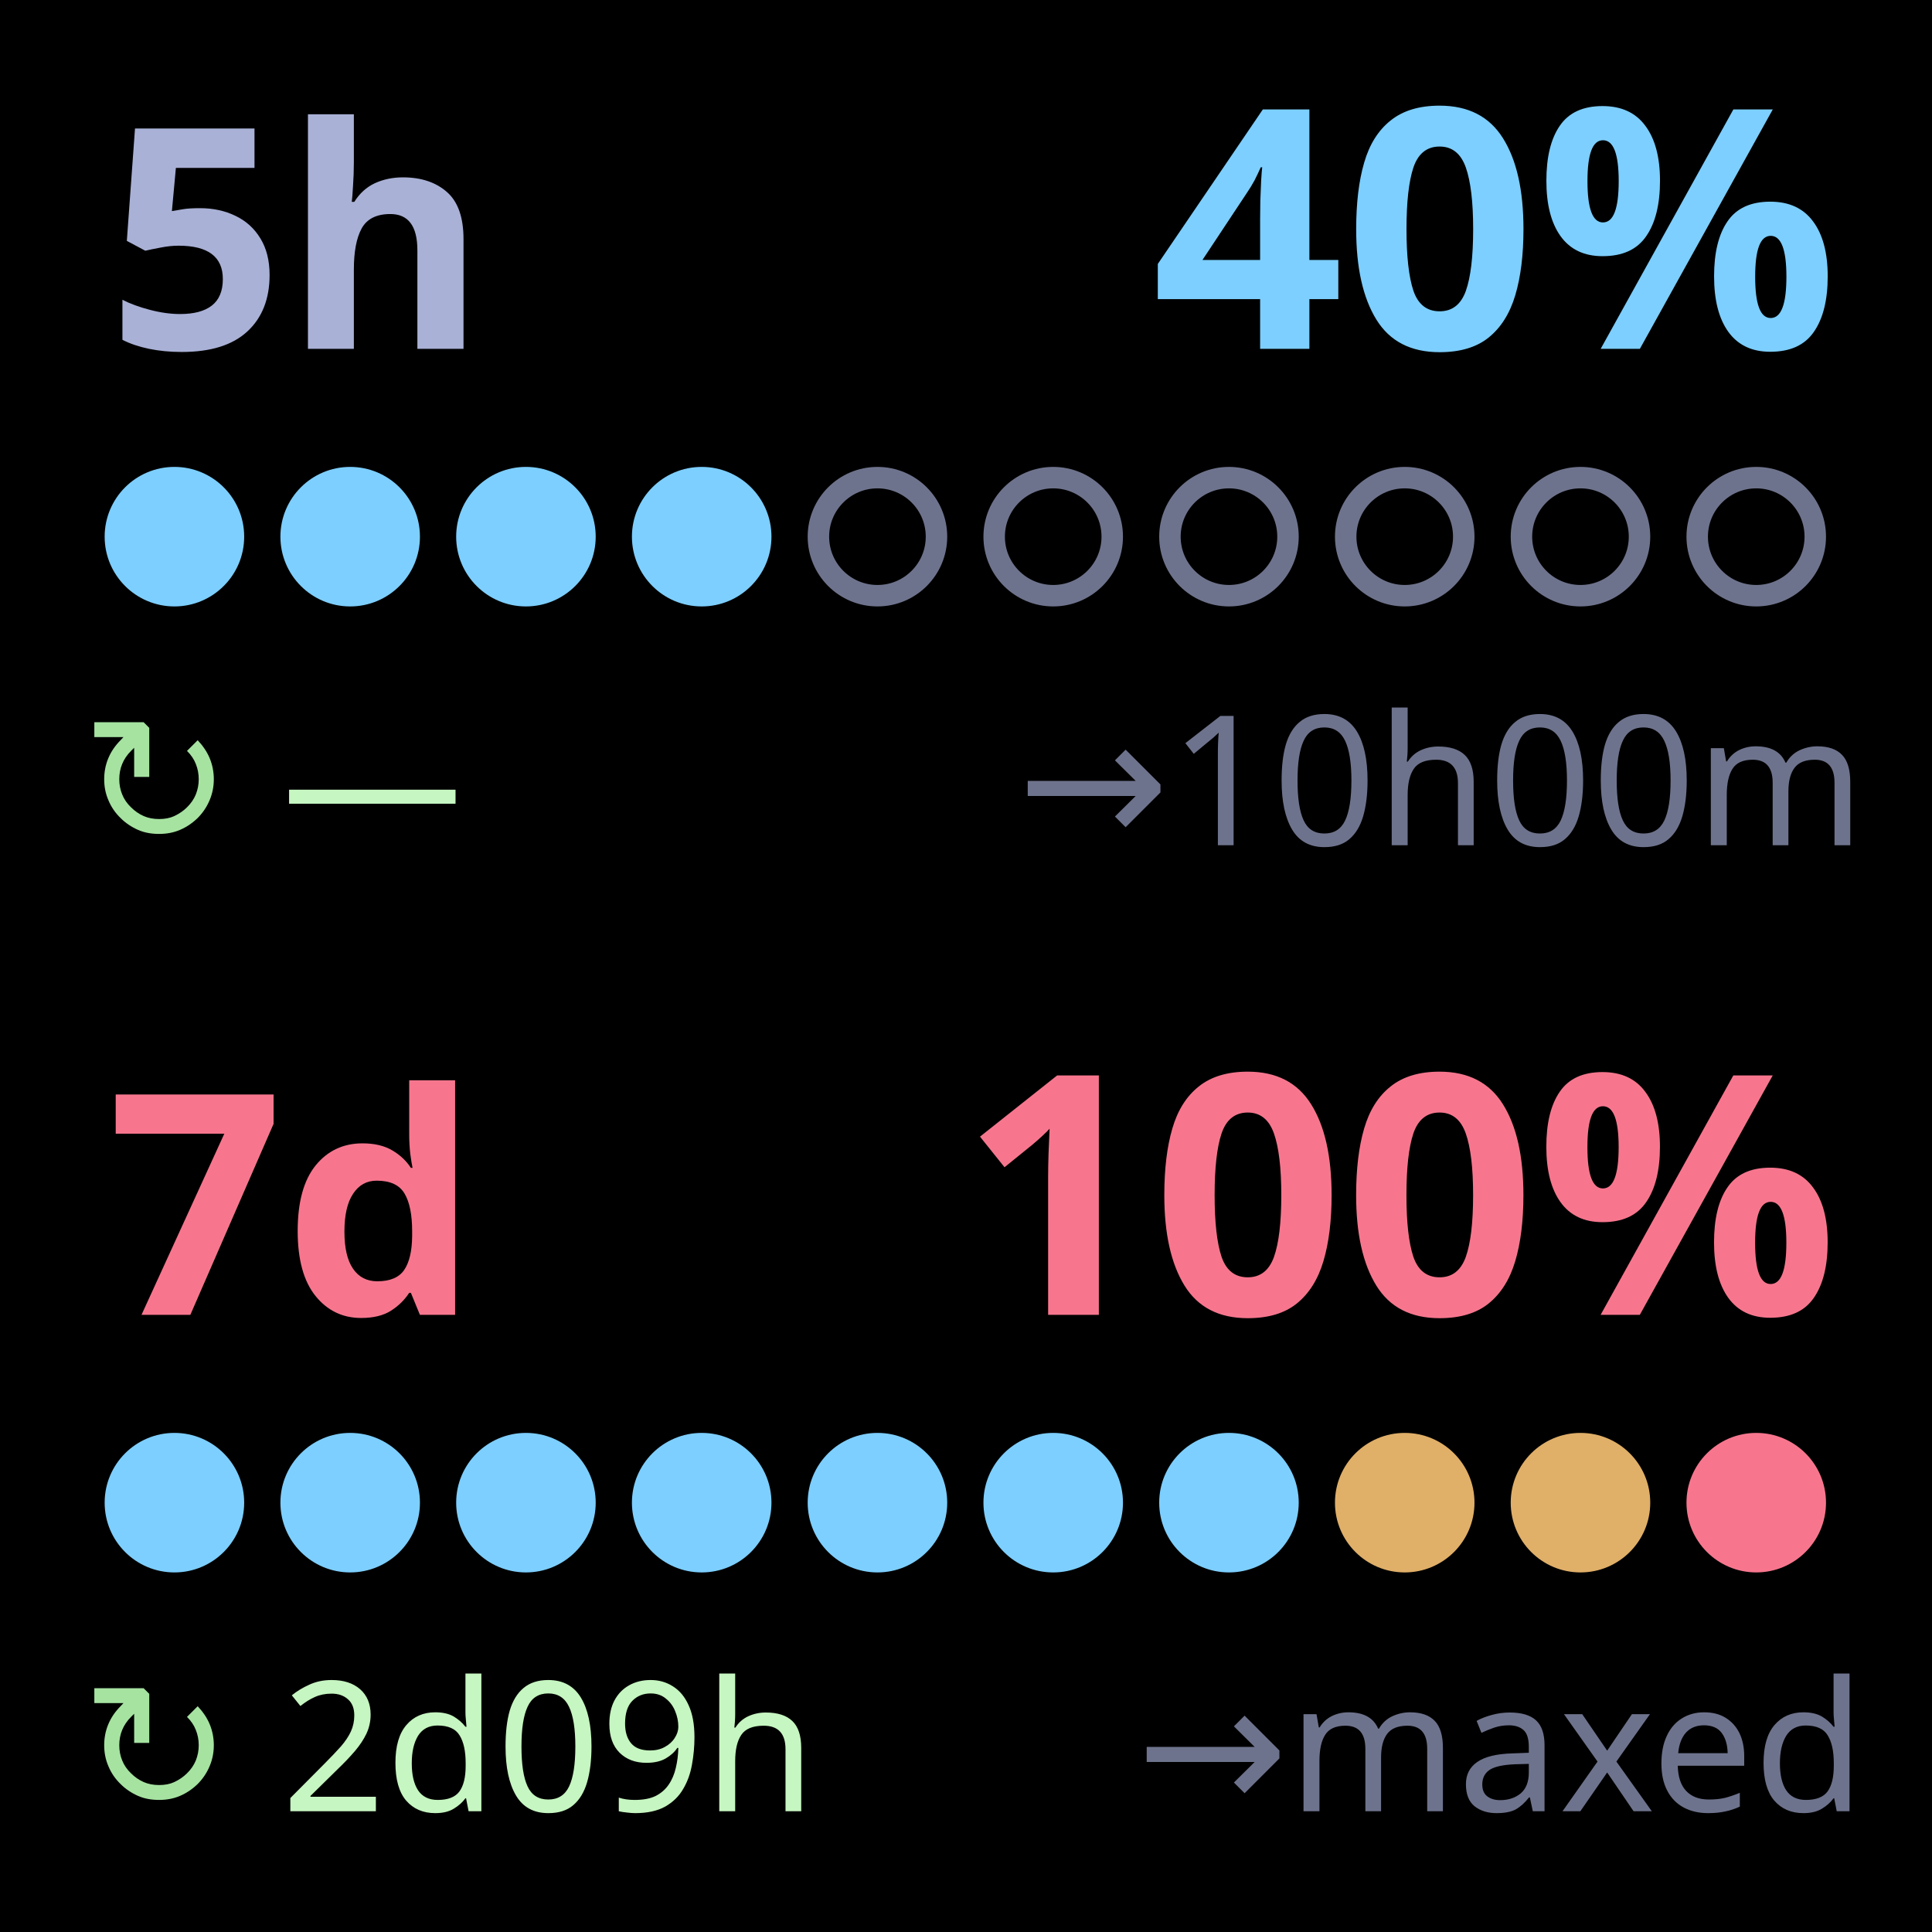
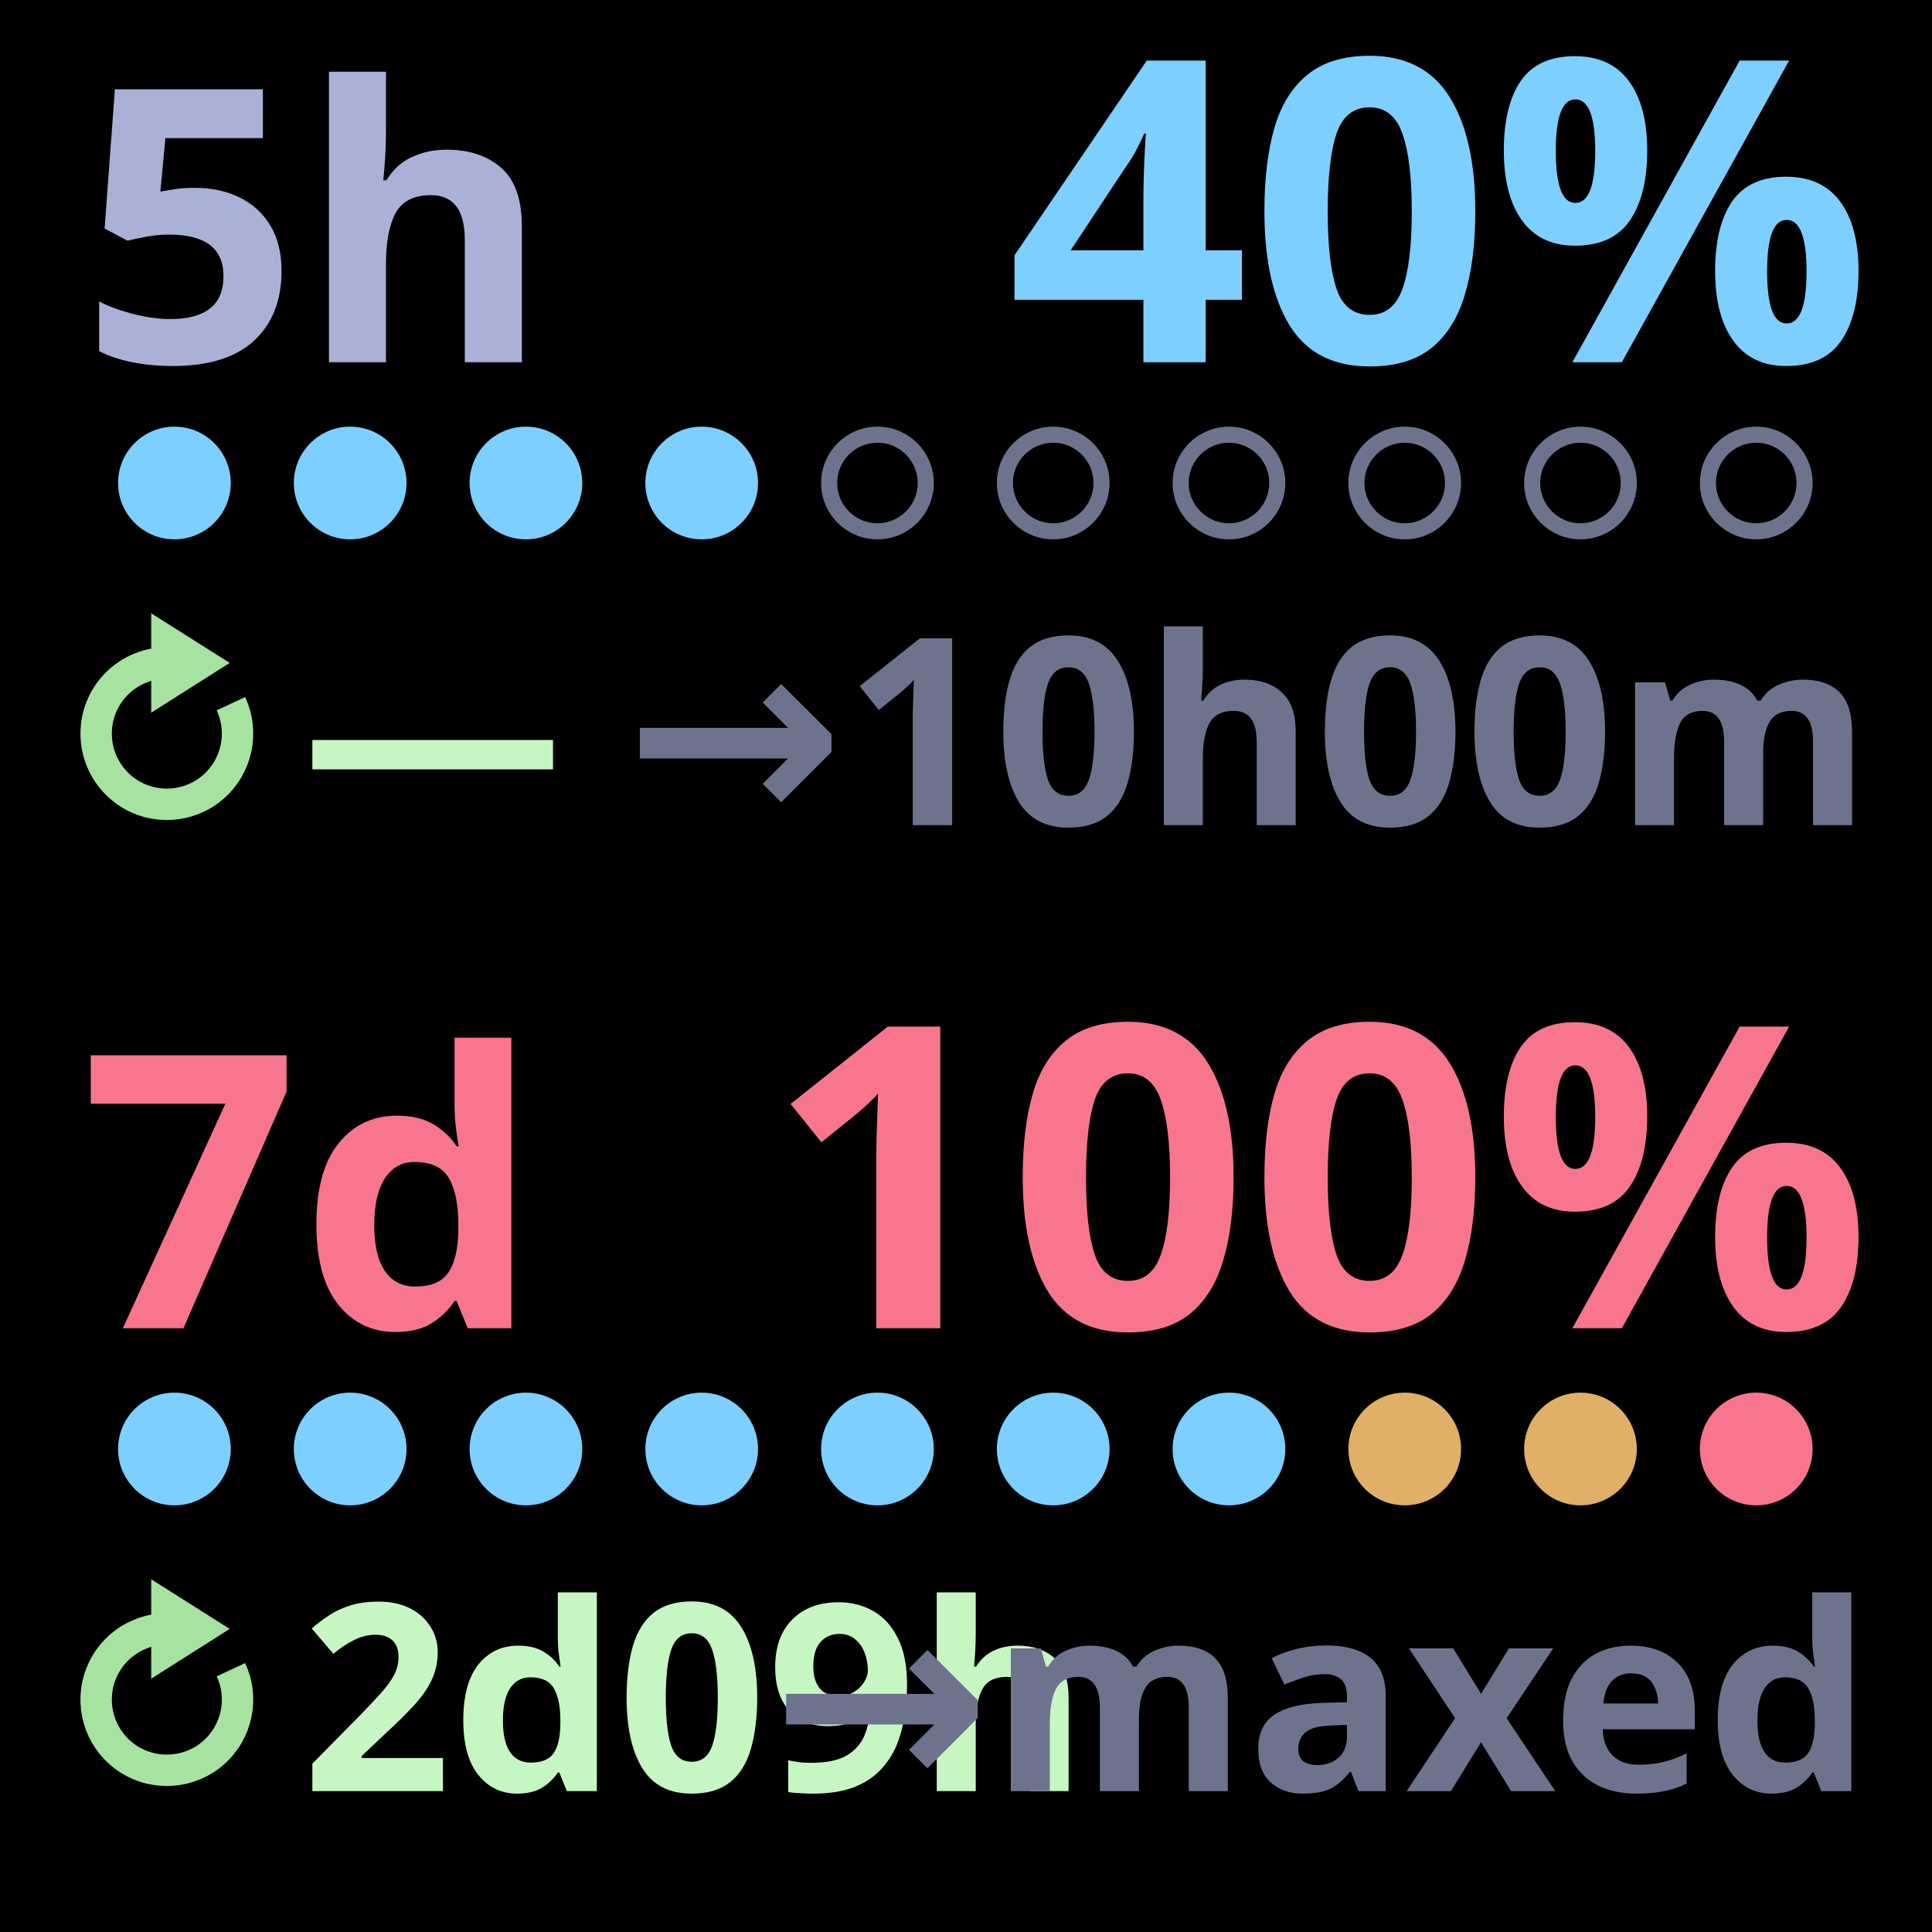
<svg xmlns="http://www.w3.org/2000/svg" width="144" height="144" viewBox="0 0 144 144" font-family="Segoe UI">
  <rect width="144" height="144" fill="#000000" />
-   <text x="8" y="26" font-size="23" font-weight="600" text-anchor="start" fill="#A9B1D6">5h</text>
-   <text x="137" y="26" font-size="25" font-weight="700" text-anchor="end" fill="#7DCFFF">40%</text>
-   <circle cx="13" cy="40" r="5.2" fill="#7DCFFF" />
-   <circle cx="26.1" cy="40" r="5.2" fill="#7DCFFF" />
-   <circle cx="39.2" cy="40" r="5.2" fill="#7DCFFF" />
-   <circle cx="52.3" cy="40" r="5.2" fill="#7DCFFF" />
-   <circle cx="65.4" cy="40" r="4.4" fill="none" stroke="#6E738D" stroke-width="1.6" />
-   <circle cx="78.5" cy="40" r="4.4" fill="none" stroke="#6E738D" stroke-width="1.6" />
-   <circle cx="91.6" cy="40" r="4.4" fill="none" stroke="#6E738D" stroke-width="1.6" />
-   <circle cx="104.7" cy="40" r="4.4" fill="none" stroke="#6E738D" stroke-width="1.6" />
-   <circle cx="117.8" cy="40" r="4.4" fill="none" stroke="#6E738D" stroke-width="1.6" />
-   <circle cx="130.9" cy="40" r="4.4" fill="none" stroke="#6E738D" stroke-width="1.6" />
-   <text x="6" y="63" font-size="13.5" font-weight="400" text-anchor="start" fill="#A6E3A1" font-family="Segoe UI Symbol">↻</text>
-   <text x="21" y="63" font-size="13.5" font-weight="400" text-anchor="start" fill="#C6F6C1">—</text>
-   <text x="139" y="63" font-size="13.5" font-weight="400" text-anchor="end" fill="#6E738D">→10h00m</text>
-   <text x="8" y="98" font-size="23" font-weight="600" text-anchor="start" fill="#F7768E">7d</text>
-   <text x="137" y="98" font-size="25" font-weight="700" text-anchor="end" fill="#F7768E">100%</text>
-   <circle cx="13" cy="112" r="5.2" fill="#7DCFFF" />
-   <circle cx="26.1" cy="112" r="5.2" fill="#7DCFFF" />
-   <circle cx="39.2" cy="112" r="5.2" fill="#7DCFFF" />
-   <circle cx="52.3" cy="112" r="5.2" fill="#7DCFFF" />
-   <circle cx="65.4" cy="112" r="5.2" fill="#7DCFFF" />
-   <circle cx="78.5" cy="112" r="5.2" fill="#7DCFFF" />
-   <circle cx="91.6" cy="112" r="5.2" fill="#7DCFFF" />
-   <circle cx="104.7" cy="112" r="5.2" fill="#E0AF68" />
-   <circle cx="117.8" cy="112" r="5.2" fill="#E0AF68" />
-   <circle cx="130.9" cy="112" r="5.2" fill="#F7768E" />
-   <text x="6" y="135" font-size="13.5" font-weight="400" text-anchor="start" fill="#A6E3A1" font-family="Segoe UI Symbol">↻</text>
-   <text x="21" y="135" font-size="13.5" font-weight="400" text-anchor="start" fill="#C6F6C1">2d09h</text>
-   <text x="139" y="135" font-size="13.5" font-weight="400" text-anchor="end" fill="#6E738D">→maxed</text>
+   <text x="6" y="27" font-size="28.5" font-weight="600" text-anchor="start" fill="#A9B1D6" font-family="Bahnschrift SemiCondensed">5h</text>
+   <text x="139.5" y="27" font-size="31.5" font-weight="700" text-anchor="end" fill="#7DCFFF" font-family="Bahnschrift SemiCondensed">40%</text>
+   <circle cx="13" cy="36" r="4.2" fill="#7DCFFF" />
+   <circle cx="26.1" cy="36" r="4.2" fill="#7DCFFF" />
+   <circle cx="39.2" cy="36" r="4.2" fill="#7DCFFF" />
+   <circle cx="52.3" cy="36" r="4.2" fill="#7DCFFF" />
+   <circle cx="65.4" cy="36" r="3.6" fill="none" stroke="#6E738D" stroke-width="1.2" />
+   <circle cx="78.5" cy="36" r="3.6" fill="none" stroke="#6E738D" stroke-width="1.2" />
+   <circle cx="91.6" cy="36" r="3.6" fill="none" stroke="#6E738D" stroke-width="1.2" />
+   <circle cx="104.7" cy="36" r="3.6" fill="none" stroke="#6E738D" stroke-width="1.2" />
+   <circle cx="117.8" cy="36" r="3.6" fill="none" stroke="#6E738D" stroke-width="1.2" />
+   <circle cx="130.9" cy="36" r="3.6" fill="none" stroke="#6E738D" stroke-width="1.2" />
+   <path d="M17.21 52.45 A5.27 5.27 0 1 1 12.44 49.41" fill="none" stroke="#A6E3A1" stroke-width="2.34" />
+   <path d="M17.12 49.41 L11.27 53.12 L11.27 45.71 Z" fill="#A6E3A1" />
+   <text x="22.5" y="61.5" font-size="19.5" font-weight="600" text-anchor="start" fill="#C6F6C1" font-family="Bahnschrift Condensed">—</text>
+   <text x="139.5" y="61.5" font-size="19.5" font-weight="600" text-anchor="end" fill="#6E738D" font-family="Bahnschrift Condensed">
+     <tspan font-family="Segoe UI">→</tspan>10h00m</text>
+   <text x="6" y="99" font-size="28.5" font-weight="600" text-anchor="start" fill="#F7768E" font-family="Bahnschrift SemiCondensed">7d</text>
+   <text x="139.5" y="99" font-size="31.5" font-weight="700" text-anchor="end" fill="#F7768E" font-family="Bahnschrift SemiCondensed">100%</text>
+   <circle cx="13" cy="108" r="4.2" fill="#7DCFFF" />
+   <circle cx="26.1" cy="108" r="4.2" fill="#7DCFFF" />
+   <circle cx="39.2" cy="108" r="4.2" fill="#7DCFFF" />
+   <circle cx="52.3" cy="108" r="4.2" fill="#7DCFFF" />
+   <circle cx="65.4" cy="108" r="4.2" fill="#7DCFFF" />
+   <circle cx="78.5" cy="108" r="4.2" fill="#7DCFFF" />
+   <circle cx="91.6" cy="108" r="4.2" fill="#7DCFFF" />
+   <circle cx="104.7" cy="108" r="4.2" fill="#E0AF68" />
+   <circle cx="117.8" cy="108" r="4.2" fill="#E0AF68" />
+   <circle cx="130.9" cy="108" r="4.2" fill="#F7768E" />
+   <path d="M17.21 124.45 A5.27 5.27 0 1 1 12.44 121.41" fill="none" stroke="#A6E3A1" stroke-width="2.34" />
+   <path d="M17.12 121.41 L11.27 125.12 L11.27 117.71 Z" fill="#A6E3A1" />
+   <text x="22.5" y="133.5" font-size="19.5" font-weight="600" text-anchor="start" fill="#C6F6C1" font-family="Bahnschrift Condensed">2d09h</text>
+   <text x="139.5" y="133.5" font-size="19.5" font-weight="600" text-anchor="end" fill="#6E738D" font-family="Bahnschrift Condensed">
+     <tspan font-family="Segoe UI">→</tspan>maxed</text>
</svg>
